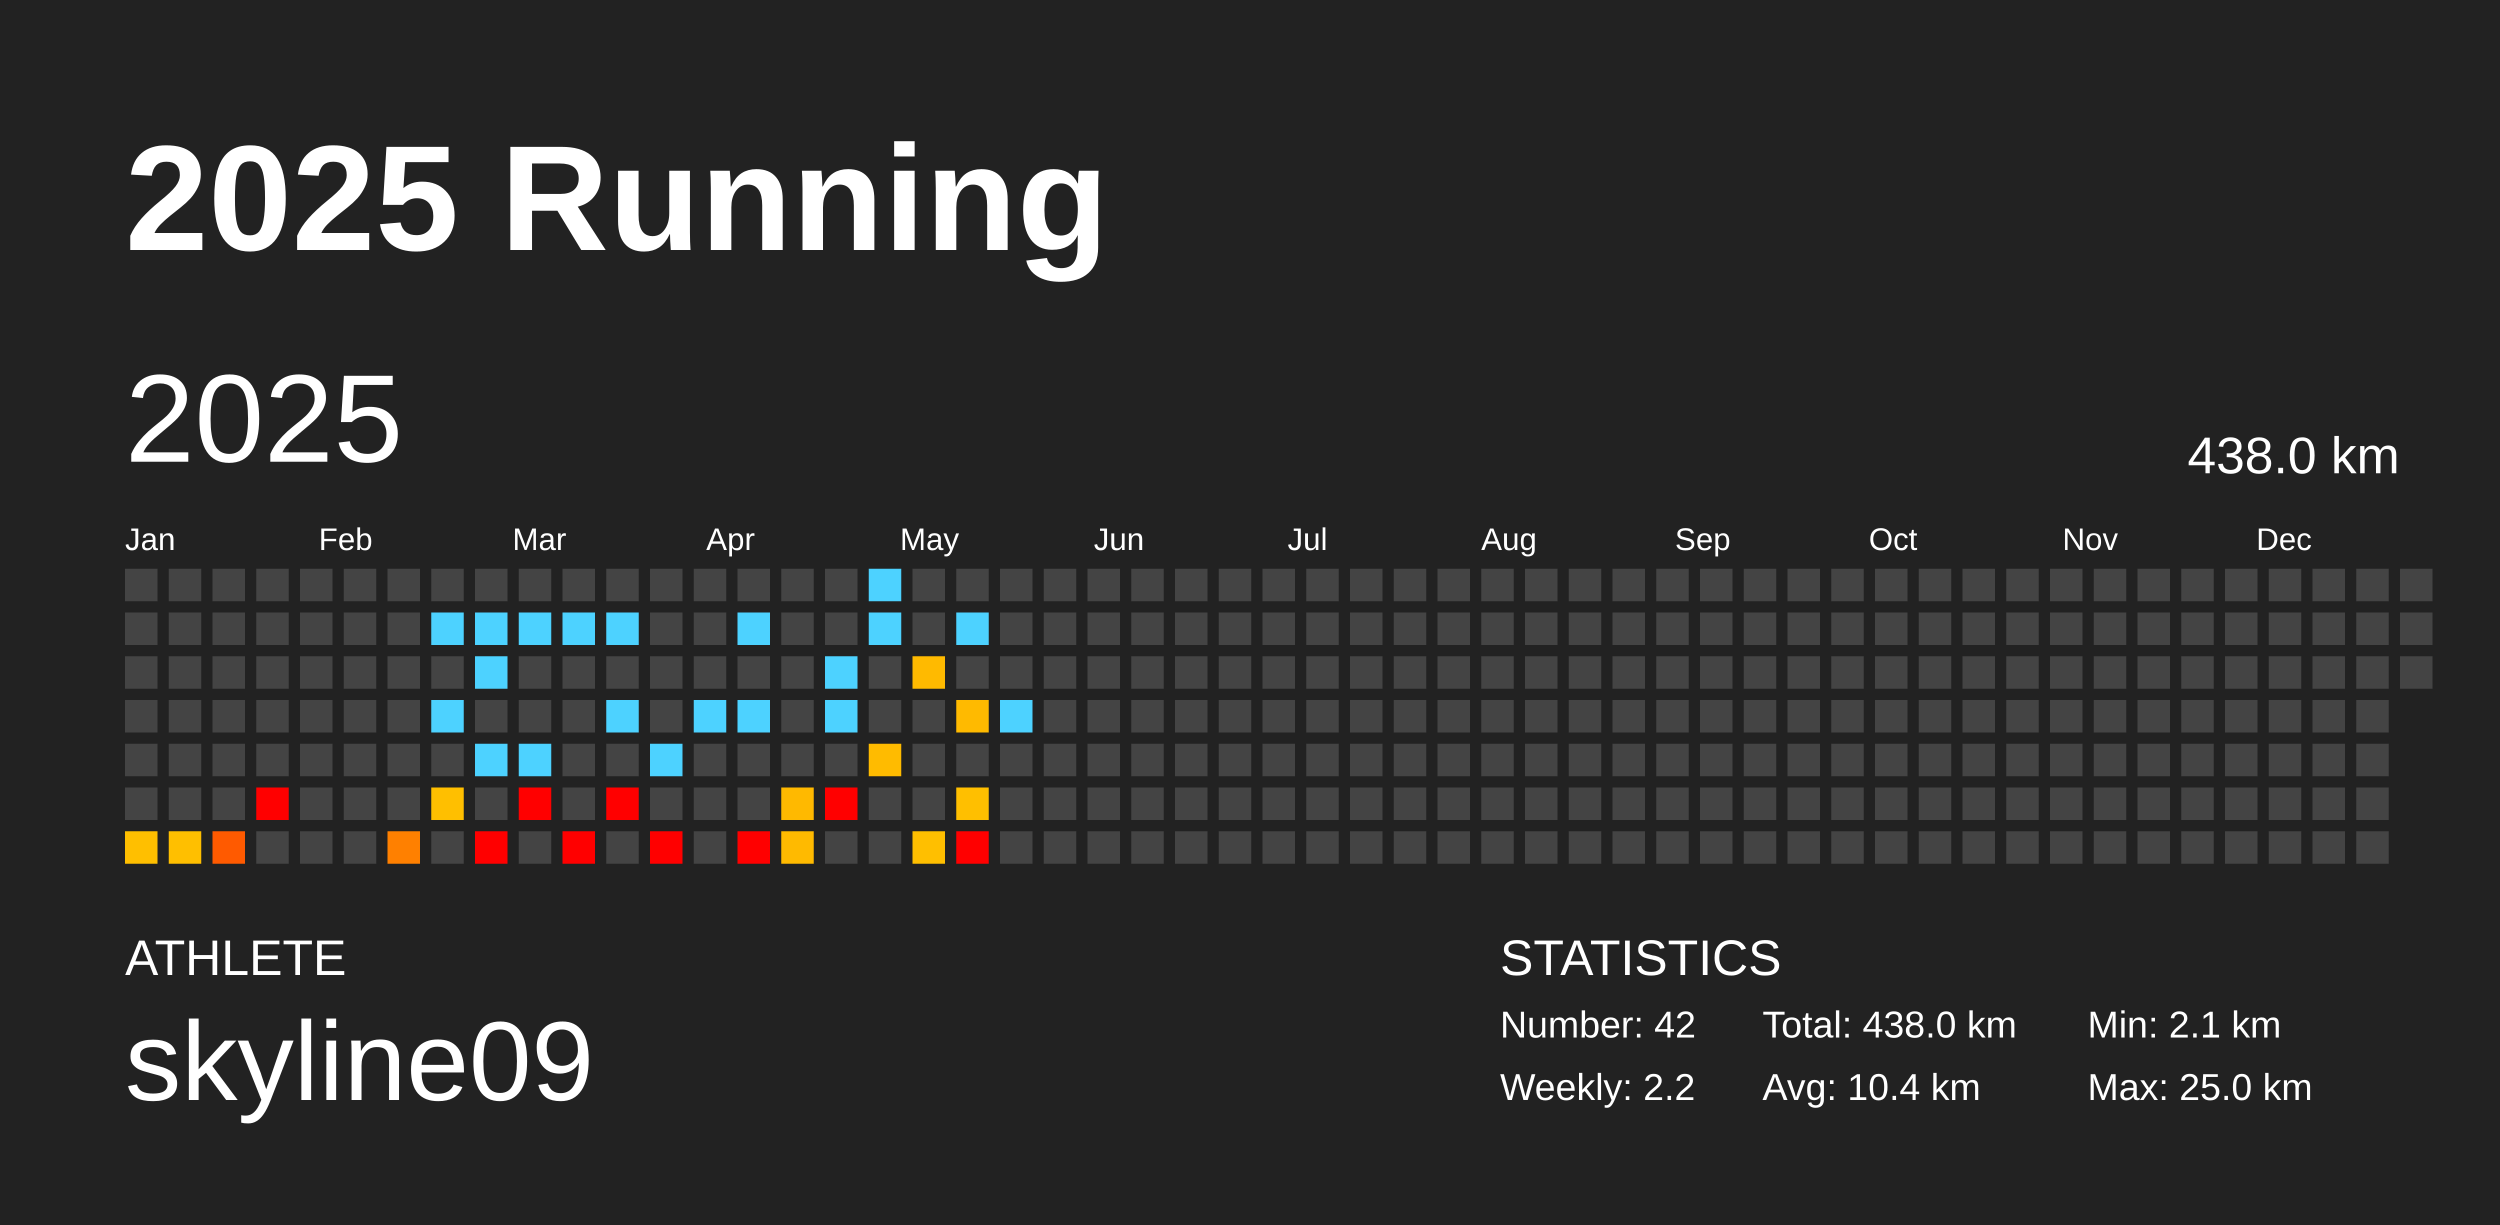
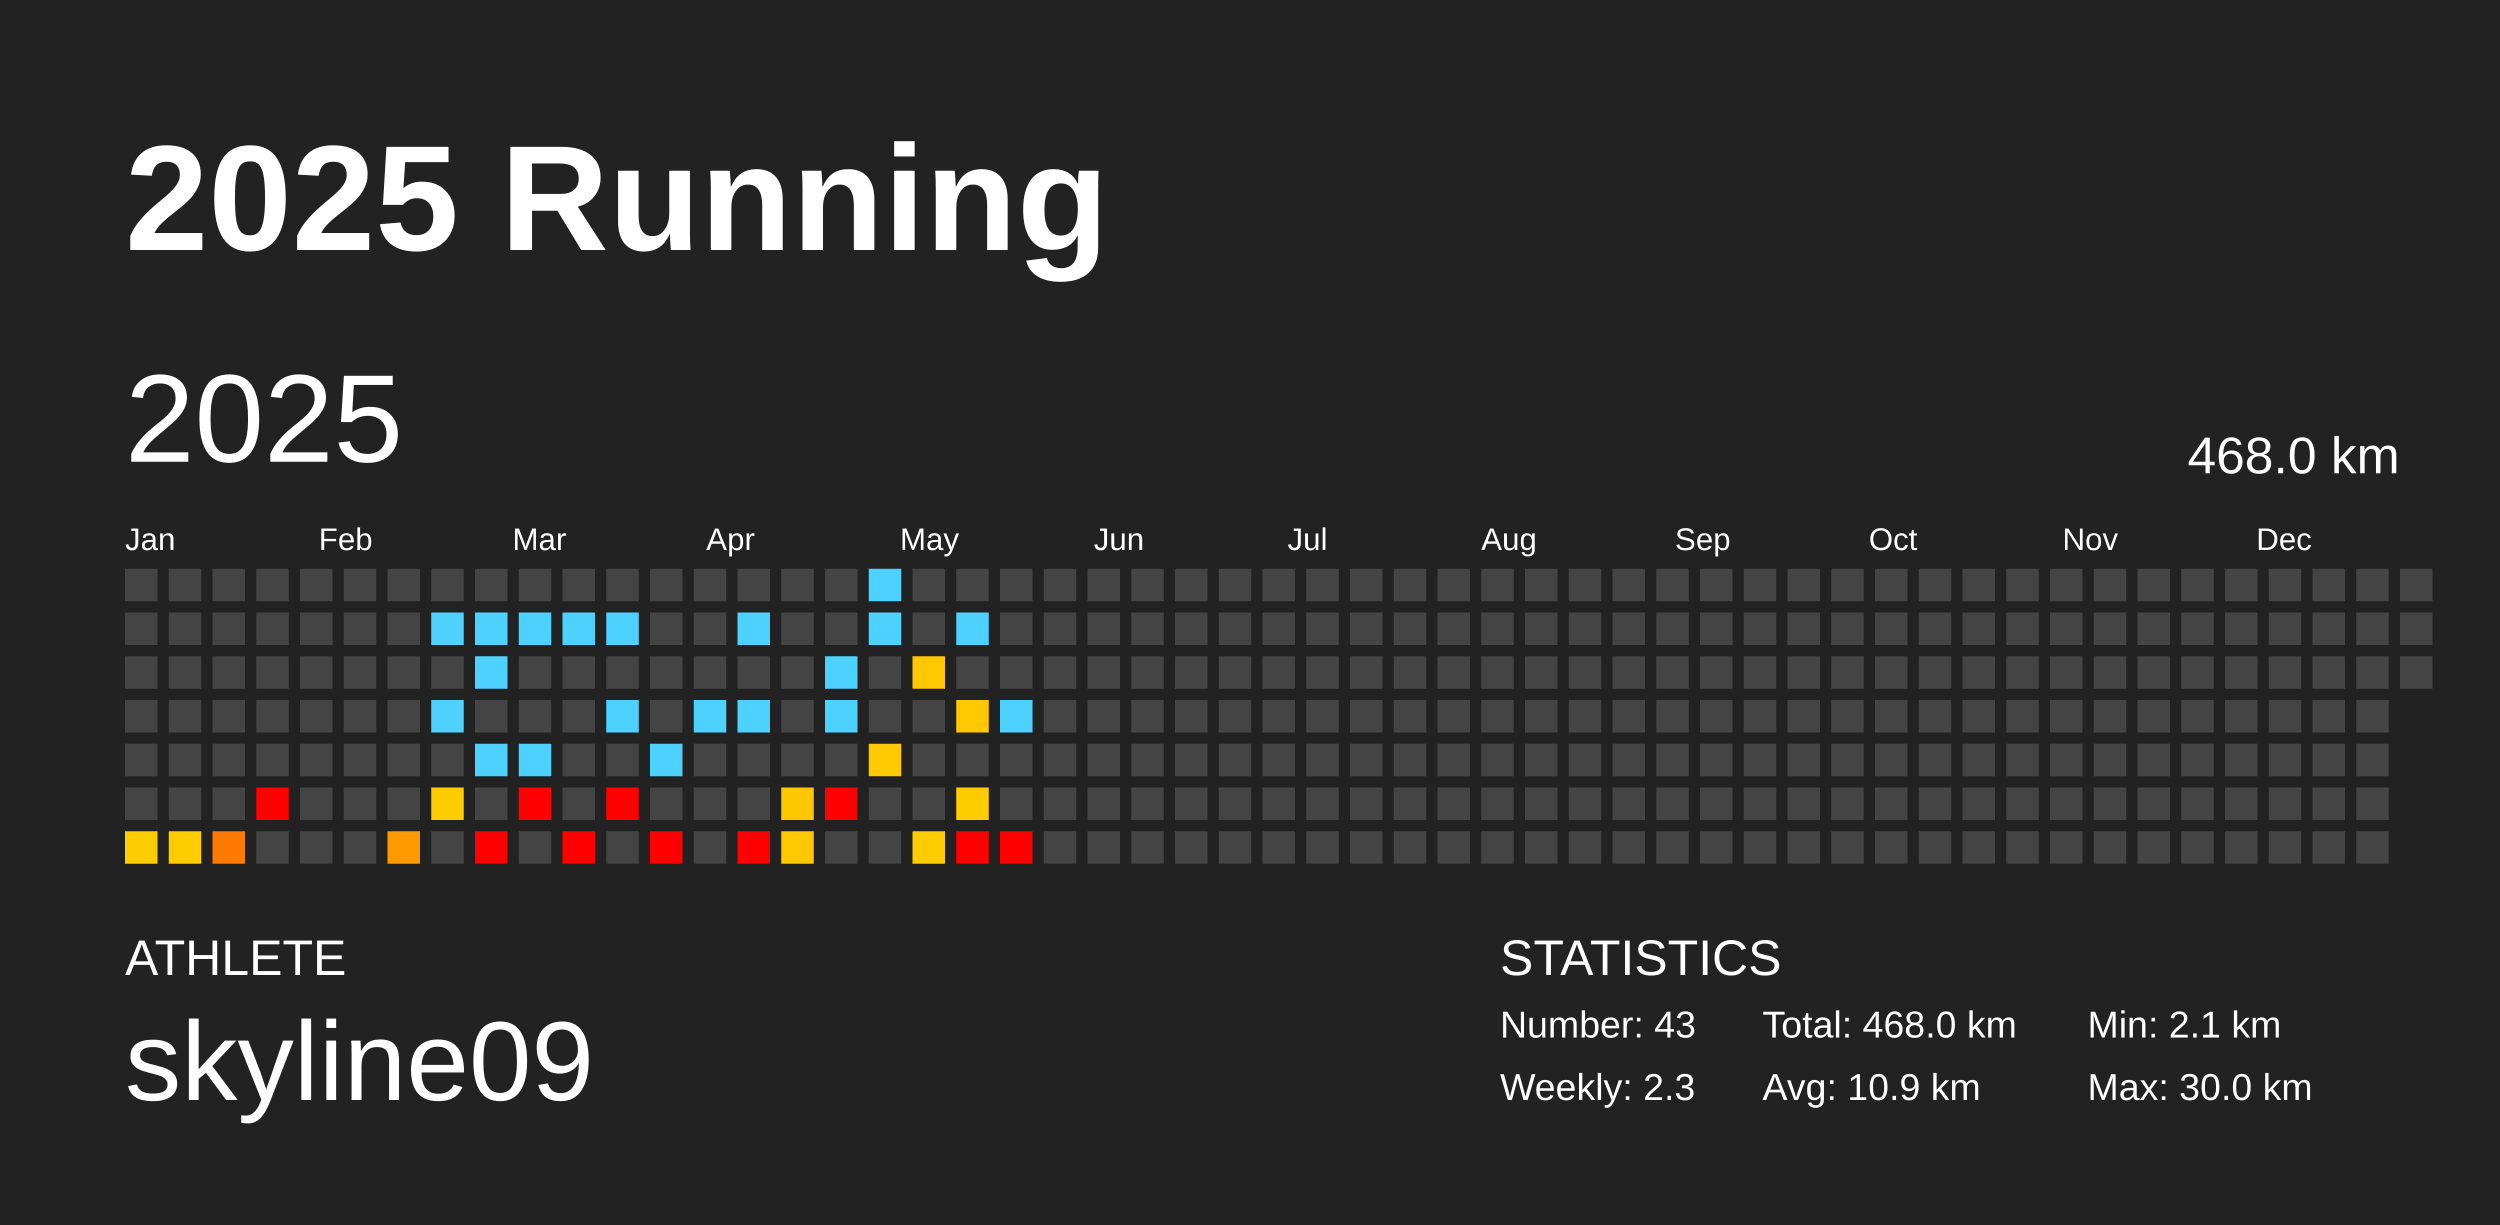
<svg xmlns="http://www.w3.org/2000/svg" baseProfile="full" height="98mm" version="1.1" viewBox="0,0,200,98" width="200mm">
  <defs />
  <rect fill="#222222" height="98" width="200" x="0" y="0" />
  <text fill="#FFFFFF" style="font-size:12px; font-family:Arial; font-weight:bold;" x="10" y="20">2025 Running</text>
  <text fill="#FFFFFF" style="font-size:4px; font-family:Arial" x="10" y="78">ATHLETE</text>
  <text fill="#FFFFFF" style="font-size:9px; font-family:Arial" x="10" y="88">skyline09</text>
  <text fill="#FFFFFF" style="font-size:4px; font-family:Arial" x="120" y="78">STATISTICS</text>
-   <text fill="#FFFFFF" style="font-size:3px; font-family:Arial" x="120" y="83">Number: 42</text>
-   <text fill="#FFFFFF" style="font-size:3px; font-family:Arial" x="120" y="88">Weekly: 2.2</text>
-   <text fill="#FFFFFF" style="font-size:3px; font-family:Arial" x="141" y="83">Total: 438.0 km</text>
-   <text fill="#FFFFFF" style="font-size:3px; font-family:Arial" x="141" y="88">Avg: 10.4 km</text>
+   <text fill="#FFFFFF" style="font-size:3px; font-family:Arial" x="120" y="83">Number: 43</text>
+   <text fill="#FFFFFF" style="font-size:3px; font-family:Arial" x="120" y="88">Weekly: 2.3</text>
+   <text fill="#FFFFFF" style="font-size:3px; font-family:Arial" x="141" y="83">Total: 468.0 km</text>
+   <text fill="#FFFFFF" style="font-size:3px; font-family:Arial" x="141" y="88">Avg: 10.9 km</text>
  <text fill="#FFFFFF" style="font-size:3px; font-family:Arial" x="167" y="83">Min: 2.1 km</text>
-   <text fill="#FFFFFF" style="font-size:3px; font-family:Arial" x="167" y="88">Max: 25.0 km</text>
+   <text fill="#FFFFFF" style="font-size:3px; font-family:Arial" x="167" y="88">Max: 30.0 km</text>
  <text dominant-baseline="hanging" fill="#FFFFFF" style="font-size:10.0px; font-family:Arial;" x="10" y="30">2025</text>
-   <text dominant-baseline="hanging" fill="#FFFFFF" style="font-size:4.125px; font-family:Arial;" x="175" y="35">438.0 km</text>
+   <text dominant-baseline="hanging" fill="#FFFFFF" style="font-size:4.125px; font-family:Arial;" x="175" y="35">468.0 km</text>
  <text fill="#FFFFFF" style="font-size:2.5px; font-family:Arial" x="10.0" y="44">Jan</text>
  <text fill="#FFFFFF" style="font-size:2.5px; font-family:Arial" x="25.5" y="44">Feb</text>
  <text fill="#FFFFFF" style="font-size:2.5px; font-family:Arial" x="41.0" y="44">Mar</text>
  <text fill="#FFFFFF" style="font-size:2.5px; font-family:Arial" x="56.5" y="44">Apr</text>
  <text fill="#FFFFFF" style="font-size:2.5px; font-family:Arial" x="72.0" y="44">May</text>
  <text fill="#FFFFFF" style="font-size:2.5px; font-family:Arial" x="87.5" y="44">Jun</text>
  <text fill="#FFFFFF" style="font-size:2.5px; font-family:Arial" x="103.0" y="44">Jul</text>
  <text fill="#FFFFFF" style="font-size:2.5px; font-family:Arial" x="118.5" y="44">Aug</text>
  <text fill="#FFFFFF" style="font-size:2.5px; font-family:Arial" x="134.0" y="44">Sep</text>
  <text fill="#FFFFFF" style="font-size:2.5px; font-family:Arial" x="149.5" y="44">Oct</text>
  <text fill="#FFFFFF" style="font-size:2.5px; font-family:Arial" x="165.0" y="44">Nov</text>
  <text fill="#FFFFFF" style="font-size:2.5px; font-family:Arial" x="180.5" y="44">Dec</text>
  <rect fill="#444444" height="2.6" width="2.6" x="10.0" y="45.5" />
  <rect fill="#444444" height="2.6" width="2.6" x="10.0" y="49.0" />
  <rect fill="#444444" height="2.6" width="2.6" x="10.0" y="52.5" />
  <rect fill="#444444" height="2.6" width="2.6" x="10.0" y="56.0" />
  <rect fill="#444444" height="2.6" width="2.6" x="10.0" y="59.5" />
  <rect fill="#444444" height="2.6" width="2.6" x="10.0" y="63.0" />
-   <rect fill="#ffbf00" height="2.6" width="2.6" x="10.0" y="66.5" />
+   <rect fill="#ffcc00" height="2.6" width="2.6" x="10.0" y="66.5" />
  <rect fill="#444444" height="2.6" width="2.6" x="13.5" y="45.5" />
  <rect fill="#444444" height="2.6" width="2.6" x="13.5" y="49.0" />
  <rect fill="#444444" height="2.6" width="2.6" x="13.5" y="52.5" />
  <rect fill="#444444" height="2.6" width="2.6" x="13.5" y="56.0" />
  <rect fill="#444444" height="2.6" width="2.6" x="13.5" y="59.5" />
  <rect fill="#444444" height="2.6" width="2.6" x="13.5" y="63.0" />
-   <rect fill="#ffbf00" height="2.6" width="2.6" x="13.5" y="66.5" />
+   <rect fill="#ffcc00" height="2.6" width="2.6" x="13.5" y="66.5" />
  <rect fill="#444444" height="2.6" width="2.6" x="17.0" y="45.5" />
  <rect fill="#444444" height="2.6" width="2.6" x="17.0" y="49.0" />
  <rect fill="#444444" height="2.6" width="2.6" x="17.0" y="52.5" />
  <rect fill="#444444" height="2.6" width="2.6" x="17.0" y="56.0" />
  <rect fill="#444444" height="2.6" width="2.6" x="17.0" y="59.5" />
  <rect fill="#444444" height="2.6" width="2.6" x="17.0" y="63.0" />
-   <rect fill="#ff5a00" height="2.6" width="2.6" x="17.0" y="66.5" />
+   <rect fill="#ff7a00" height="2.6" width="2.6" x="17.0" y="66.5" />
  <rect fill="#444444" height="2.6" width="2.6" x="20.5" y="45.5" />
  <rect fill="#444444" height="2.6" width="2.6" x="20.5" y="49.0" />
  <rect fill="#444444" height="2.6" width="2.6" x="20.5" y="52.5" />
  <rect fill="#444444" height="2.6" width="2.6" x="20.5" y="56.0" />
  <rect fill="#444444" height="2.6" width="2.6" x="20.5" y="59.5" />
  <rect fill="red" height="2.6" width="2.6" x="20.5" y="63.0" />
  <rect fill="#444444" height="2.6" width="2.6" x="20.5" y="66.5" />
  <rect fill="#444444" height="2.6" width="2.6" x="24.0" y="45.5" />
  <rect fill="#444444" height="2.6" width="2.6" x="24.0" y="49.0" />
  <rect fill="#444444" height="2.6" width="2.6" x="24.0" y="52.5" />
  <rect fill="#444444" height="2.6" width="2.6" x="24.0" y="56.0" />
  <rect fill="#444444" height="2.6" width="2.6" x="24.0" y="59.5" />
  <rect fill="#444444" height="2.6" width="2.6" x="24.0" y="63.0" />
  <rect fill="#444444" height="2.6" width="2.6" x="24.0" y="66.5" />
  <rect fill="#444444" height="2.6" width="2.6" x="27.5" y="45.5" />
  <rect fill="#444444" height="2.6" width="2.6" x="27.5" y="49.0" />
  <rect fill="#444444" height="2.6" width="2.6" x="27.5" y="52.5" />
  <rect fill="#444444" height="2.6" width="2.6" x="27.5" y="56.0" />
  <rect fill="#444444" height="2.6" width="2.6" x="27.5" y="59.5" />
  <rect fill="#444444" height="2.6" width="2.6" x="27.5" y="63.0" />
  <rect fill="#444444" height="2.6" width="2.6" x="27.5" y="66.5" />
  <rect fill="#444444" height="2.6" width="2.6" x="31.0" y="45.5" />
  <rect fill="#444444" height="2.6" width="2.6" x="31.0" y="49.0" />
  <rect fill="#444444" height="2.6" width="2.6" x="31.0" y="52.5" />
  <rect fill="#444444" height="2.6" width="2.6" x="31.0" y="56.0" />
  <rect fill="#444444" height="2.6" width="2.6" x="31.0" y="59.5" />
  <rect fill="#444444" height="2.6" width="2.6" x="31.0" y="63.0" />
-   <rect fill="#ff8000" height="2.6" width="2.6" x="31.0" y="66.5" />
+   <rect fill="#ff9900" height="2.6" width="2.6" x="31.0" y="66.5" />
  <rect fill="#444444" height="2.6" width="2.6" x="34.5" y="45.5" />
  <rect fill="#4dd2ff" height="2.6" width="2.6" x="34.5" y="49.0" />
  <rect fill="#444444" height="2.6" width="2.6" x="34.5" y="52.5" />
  <rect fill="#4dd2ff" height="2.6" width="2.6" x="34.5" y="56.0" />
  <rect fill="#444444" height="2.6" width="2.6" x="34.5" y="59.5" />
-   <rect fill="#ffbf00" height="2.6" width="2.6" x="34.5" y="63.0" />
+   <rect fill="#ffcc00" height="2.6" width="2.6" x="34.5" y="63.0" />
  <rect fill="#444444" height="2.6" width="2.6" x="34.5" y="66.5" />
  <rect fill="#444444" height="2.6" width="2.6" x="38.0" y="45.5" />
  <rect fill="#4dd2ff" height="2.6" width="2.6" x="38.0" y="49.0" />
  <rect fill="#4dd2ff" height="2.6" width="2.6" x="38.0" y="52.5" />
  <rect fill="#444444" height="2.6" width="2.6" x="38.0" y="56.0" />
  <rect fill="#4dd2ff" height="2.6" width="2.6" x="38.0" y="59.5" />
  <rect fill="#444444" height="2.6" width="2.6" x="38.0" y="63.0" />
  <rect fill="red" height="2.6" width="2.6" x="38.0" y="66.5" />
  <rect fill="#444444" height="2.6" width="2.6" x="41.5" y="45.5" />
  <rect fill="#4dd2ff" height="2.6" width="2.6" x="41.5" y="49.0" />
  <rect fill="#444444" height="2.6" width="2.6" x="41.5" y="52.5" />
  <rect fill="#444444" height="2.6" width="2.6" x="41.5" y="56.0" />
  <rect fill="#4dd2ff" height="2.6" width="2.6" x="41.5" y="59.5" />
  <rect fill="red" height="2.6" width="2.6" x="41.5" y="63.0" />
  <rect fill="#444444" height="2.6" width="2.6" x="41.5" y="66.5" />
  <rect fill="#444444" height="2.6" width="2.6" x="45.0" y="45.5" />
  <rect fill="#4dd2ff" height="2.6" width="2.6" x="45.0" y="49.0" />
  <rect fill="#444444" height="2.6" width="2.6" x="45.0" y="52.5" />
  <rect fill="#444444" height="2.6" width="2.6" x="45.0" y="56.0" />
  <rect fill="#444444" height="2.6" width="2.6" x="45.0" y="59.5" />
  <rect fill="#444444" height="2.6" width="2.6" x="45.0" y="63.0" />
  <rect fill="red" height="2.6" width="2.6" x="45.0" y="66.5" />
  <rect fill="#444444" height="2.6" width="2.6" x="48.5" y="45.5" />
  <rect fill="#4dd2ff" height="2.6" width="2.6" x="48.5" y="49.0" />
  <rect fill="#444444" height="2.6" width="2.6" x="48.5" y="52.5" />
  <rect fill="#4dd2ff" height="2.6" width="2.6" x="48.5" y="56.0" />
  <rect fill="#444444" height="2.6" width="2.6" x="48.5" y="59.5" />
  <rect fill="red" height="2.6" width="2.6" x="48.5" y="63.0" />
  <rect fill="#444444" height="2.6" width="2.6" x="48.5" y="66.5" />
  <rect fill="#444444" height="2.6" width="2.6" x="52.0" y="45.5" />
  <rect fill="#444444" height="2.6" width="2.6" x="52.0" y="49.0" />
  <rect fill="#444444" height="2.6" width="2.6" x="52.0" y="52.5" />
  <rect fill="#444444" height="2.6" width="2.6" x="52.0" y="56.0" />
  <rect fill="#4dd2ff" height="2.6" width="2.6" x="52.0" y="59.5" />
  <rect fill="#444444" height="2.6" width="2.6" x="52.0" y="63.0" />
  <rect fill="red" height="2.6" width="2.6" x="52.0" y="66.5" />
  <rect fill="#444444" height="2.6" width="2.6" x="55.5" y="45.5" />
  <rect fill="#444444" height="2.6" width="2.6" x="55.5" y="49.0" />
  <rect fill="#444444" height="2.6" width="2.6" x="55.5" y="52.5" />
  <rect fill="#4dd2ff" height="2.6" width="2.6" x="55.5" y="56.0" />
  <rect fill="#444444" height="2.6" width="2.6" x="55.5" y="59.5" />
  <rect fill="#444444" height="2.6" width="2.6" x="55.5" y="63.0" />
  <rect fill="#444444" height="2.6" width="2.6" x="55.5" y="66.5" />
  <rect fill="#444444" height="2.6" width="2.6" x="59.0" y="45.5" />
  <rect fill="#4dd2ff" height="2.6" width="2.6" x="59.0" y="49.0" />
  <rect fill="#444444" height="2.6" width="2.6" x="59.0" y="52.5" />
  <rect fill="#4dd2ff" height="2.6" width="2.6" x="59.0" y="56.0" />
  <rect fill="#444444" height="2.6" width="2.6" x="59.0" y="59.5" />
  <rect fill="#444444" height="2.6" width="2.6" x="59.0" y="63.0" />
  <rect fill="red" height="2.6" width="2.6" x="59.0" y="66.5" />
  <rect fill="#444444" height="2.6" width="2.6" x="62.5" y="45.5" />
  <rect fill="#444444" height="2.6" width="2.6" x="62.5" y="49.0" />
  <rect fill="#444444" height="2.6" width="2.6" x="62.5" y="52.5" />
  <rect fill="#444444" height="2.6" width="2.6" x="62.5" y="56.0" />
  <rect fill="#444444" height="2.6" width="2.6" x="62.5" y="59.5" />
-   <rect fill="#ffb900" height="2.6" width="2.6" x="62.5" y="63.0" />
-   <rect fill="#ffba00" height="2.6" width="2.6" x="62.5" y="66.5" />
+   <rect fill="#ffc700" height="2.6" width="2.6" x="62.5" y="63.0" />
+   <rect fill="#ffc800" height="2.6" width="2.6" x="62.5" y="66.5" />
  <rect fill="#444444" height="2.6" width="2.6" x="66.0" y="45.5" />
  <rect fill="#444444" height="2.6" width="2.6" x="66.0" y="49.0" />
  <rect fill="#4dd2ff" height="2.6" width="2.6" x="66.0" y="52.5" />
  <rect fill="#4dd2ff" height="2.6" width="2.6" x="66.0" y="56.0" />
  <rect fill="#444444" height="2.6" width="2.6" x="66.0" y="59.5" />
  <rect fill="red" height="2.6" width="2.6" x="66.0" y="63.0" />
  <rect fill="#444444" height="2.6" width="2.6" x="66.0" y="66.5" />
  <rect fill="#4dd2ff" height="2.6" width="2.6" x="69.5" y="45.5" />
  <rect fill="#4dd2ff" height="2.6" width="2.6" x="69.5" y="49.0" />
  <rect fill="#444444" height="2.6" width="2.6" x="69.5" y="52.5" />
  <rect fill="#444444" height="2.6" width="2.6" x="69.5" y="56.0" />
-   <rect fill="#ffbb00" height="2.6" width="2.6" x="69.5" y="59.5" />
+   <rect fill="#ffc900" height="2.6" width="2.6" x="69.5" y="59.5" />
  <rect fill="#444444" height="2.6" width="2.6" x="69.5" y="63.0" />
  <rect fill="#444444" height="2.6" width="2.6" x="69.5" y="66.5" />
  <rect fill="#444444" height="2.6" width="2.6" x="73.0" y="45.5" />
  <rect fill="#444444" height="2.6" width="2.6" x="73.0" y="49.0" />
-   <rect fill="#ffba00" height="2.6" width="2.6" x="73.0" y="52.5" />
+   <rect fill="#ffc800" height="2.6" width="2.6" x="73.0" y="52.5" />
  <rect fill="#444444" height="2.6" width="2.6" x="73.0" y="56.0" />
  <rect fill="#444444" height="2.6" width="2.6" x="73.0" y="59.5" />
  <rect fill="#444444" height="2.6" width="2.6" x="73.0" y="63.0" />
-   <rect fill="#ffbf00" height="2.6" width="2.6" x="73.0" y="66.5" />
+   <rect fill="#ffcc00" height="2.6" width="2.6" x="73.0" y="66.5" />
  <rect fill="#444444" height="2.6" width="2.6" x="76.5" y="45.5" />
  <rect fill="#4dd2ff" height="2.6" width="2.6" x="76.5" y="49.0" />
  <rect fill="#444444" height="2.6" width="2.6" x="76.5" y="52.5" />
-   <rect fill="#ffba00" height="2.6" width="2.6" x="76.5" y="56.0" />
+   <rect fill="#ffc800" height="2.6" width="2.6" x="76.5" y="56.0" />
  <rect fill="#444444" height="2.6" width="2.6" x="76.5" y="59.5" />
-   <rect fill="#ffbf00" height="2.6" width="2.6" x="76.5" y="63.0" />
+   <rect fill="#ffcc00" height="2.6" width="2.6" x="76.5" y="63.0" />
  <rect fill="red" height="2.6" width="2.6" x="76.5" y="66.5" />
  <rect fill="#444444" height="2.6" width="2.6" x="80.0" y="45.5" />
  <rect fill="#444444" height="2.6" width="2.6" x="80.0" y="49.0" />
  <rect fill="#444444" height="2.6" width="2.6" x="80.0" y="52.5" />
  <rect fill="#4dd2ff" height="2.6" width="2.6" x="80.0" y="56.0" />
  <rect fill="#444444" height="2.6" width="2.6" x="80.0" y="59.5" />
  <rect fill="#444444" height="2.6" width="2.6" x="80.0" y="63.0" />
-   <rect fill="#444444" height="2.6" width="2.6" x="80.0" y="66.5" />
+   <rect fill="red" height="2.6" width="2.6" x="80.0" y="66.5" />
  <rect fill="#444444" height="2.6" width="2.6" x="83.5" y="45.5" />
  <rect fill="#444444" height="2.6" width="2.6" x="83.5" y="49.0" />
  <rect fill="#444444" height="2.6" width="2.6" x="83.5" y="52.5" />
  <rect fill="#444444" height="2.6" width="2.6" x="83.5" y="56.0" />
  <rect fill="#444444" height="2.6" width="2.6" x="83.5" y="59.5" />
  <rect fill="#444444" height="2.6" width="2.6" x="83.5" y="63.0" />
  <rect fill="#444444" height="2.6" width="2.6" x="83.5" y="66.5" />
  <rect fill="#444444" height="2.6" width="2.6" x="87.0" y="45.5" />
  <rect fill="#444444" height="2.6" width="2.6" x="87.0" y="49.0" />
  <rect fill="#444444" height="2.6" width="2.6" x="87.0" y="52.5" />
  <rect fill="#444444" height="2.6" width="2.6" x="87.0" y="56.0" />
  <rect fill="#444444" height="2.6" width="2.6" x="87.0" y="59.5" />
  <rect fill="#444444" height="2.6" width="2.6" x="87.0" y="63.0" />
  <rect fill="#444444" height="2.6" width="2.6" x="87.0" y="66.5" />
  <rect fill="#444444" height="2.6" width="2.6" x="90.5" y="45.5" />
  <rect fill="#444444" height="2.6" width="2.6" x="90.5" y="49.0" />
  <rect fill="#444444" height="2.6" width="2.6" x="90.5" y="52.5" />
  <rect fill="#444444" height="2.6" width="2.6" x="90.5" y="56.0" />
  <rect fill="#444444" height="2.6" width="2.6" x="90.5" y="59.5" />
  <rect fill="#444444" height="2.6" width="2.6" x="90.5" y="63.0" />
  <rect fill="#444444" height="2.6" width="2.6" x="90.5" y="66.5" />
  <rect fill="#444444" height="2.6" width="2.6" x="94.0" y="45.5" />
  <rect fill="#444444" height="2.6" width="2.6" x="94.0" y="49.0" />
  <rect fill="#444444" height="2.6" width="2.6" x="94.0" y="52.5" />
  <rect fill="#444444" height="2.6" width="2.6" x="94.0" y="56.0" />
  <rect fill="#444444" height="2.6" width="2.6" x="94.0" y="59.5" />
  <rect fill="#444444" height="2.6" width="2.6" x="94.0" y="63.0" />
  <rect fill="#444444" height="2.6" width="2.6" x="94.0" y="66.5" />
  <rect fill="#444444" height="2.6" width="2.6" x="97.5" y="45.5" />
  <rect fill="#444444" height="2.6" width="2.6" x="97.5" y="49.0" />
  <rect fill="#444444" height="2.6" width="2.6" x="97.5" y="52.5" />
  <rect fill="#444444" height="2.6" width="2.6" x="97.5" y="56.0" />
  <rect fill="#444444" height="2.6" width="2.6" x="97.5" y="59.5" />
  <rect fill="#444444" height="2.6" width="2.6" x="97.5" y="63.0" />
  <rect fill="#444444" height="2.6" width="2.6" x="97.5" y="66.5" />
  <rect fill="#444444" height="2.6" width="2.6" x="101.0" y="45.5" />
  <rect fill="#444444" height="2.6" width="2.6" x="101.0" y="49.0" />
  <rect fill="#444444" height="2.6" width="2.6" x="101.0" y="52.5" />
  <rect fill="#444444" height="2.6" width="2.6" x="101.0" y="56.0" />
  <rect fill="#444444" height="2.6" width="2.6" x="101.0" y="59.5" />
  <rect fill="#444444" height="2.6" width="2.6" x="101.0" y="63.0" />
  <rect fill="#444444" height="2.6" width="2.6" x="101.0" y="66.5" />
  <rect fill="#444444" height="2.6" width="2.6" x="104.5" y="45.5" />
  <rect fill="#444444" height="2.6" width="2.6" x="104.5" y="49.0" />
  <rect fill="#444444" height="2.6" width="2.6" x="104.5" y="52.5" />
  <rect fill="#444444" height="2.6" width="2.6" x="104.5" y="56.0" />
  <rect fill="#444444" height="2.6" width="2.6" x="104.5" y="59.5" />
  <rect fill="#444444" height="2.6" width="2.6" x="104.5" y="63.0" />
  <rect fill="#444444" height="2.6" width="2.6" x="104.5" y="66.5" />
  <rect fill="#444444" height="2.6" width="2.6" x="108.0" y="45.5" />
  <rect fill="#444444" height="2.6" width="2.6" x="108.0" y="49.0" />
  <rect fill="#444444" height="2.6" width="2.6" x="108.0" y="52.5" />
  <rect fill="#444444" height="2.6" width="2.6" x="108.0" y="56.0" />
  <rect fill="#444444" height="2.6" width="2.6" x="108.0" y="59.5" />
  <rect fill="#444444" height="2.6" width="2.6" x="108.0" y="63.0" />
  <rect fill="#444444" height="2.6" width="2.6" x="108.0" y="66.5" />
  <rect fill="#444444" height="2.6" width="2.6" x="111.5" y="45.5" />
  <rect fill="#444444" height="2.6" width="2.6" x="111.5" y="49.0" />
  <rect fill="#444444" height="2.6" width="2.6" x="111.5" y="52.5" />
  <rect fill="#444444" height="2.6" width="2.6" x="111.5" y="56.0" />
  <rect fill="#444444" height="2.6" width="2.6" x="111.5" y="59.5" />
  <rect fill="#444444" height="2.6" width="2.6" x="111.5" y="63.0" />
  <rect fill="#444444" height="2.6" width="2.6" x="111.5" y="66.5" />
  <rect fill="#444444" height="2.6" width="2.6" x="115.0" y="45.5" />
  <rect fill="#444444" height="2.6" width="2.6" x="115.0" y="49.0" />
  <rect fill="#444444" height="2.6" width="2.6" x="115.0" y="52.5" />
  <rect fill="#444444" height="2.6" width="2.6" x="115.0" y="56.0" />
  <rect fill="#444444" height="2.6" width="2.6" x="115.0" y="59.5" />
  <rect fill="#444444" height="2.6" width="2.6" x="115.0" y="63.0" />
  <rect fill="#444444" height="2.6" width="2.6" x="115.0" y="66.5" />
  <rect fill="#444444" height="2.6" width="2.6" x="118.5" y="45.5" />
  <rect fill="#444444" height="2.6" width="2.6" x="118.5" y="49.0" />
  <rect fill="#444444" height="2.6" width="2.6" x="118.5" y="52.5" />
  <rect fill="#444444" height="2.6" width="2.6" x="118.5" y="56.0" />
  <rect fill="#444444" height="2.6" width="2.6" x="118.5" y="59.5" />
  <rect fill="#444444" height="2.6" width="2.6" x="118.5" y="63.0" />
  <rect fill="#444444" height="2.6" width="2.6" x="118.5" y="66.5" />
  <rect fill="#444444" height="2.6" width="2.6" x="122.0" y="45.5" />
  <rect fill="#444444" height="2.6" width="2.6" x="122.0" y="49.0" />
  <rect fill="#444444" height="2.6" width="2.6" x="122.0" y="52.5" />
  <rect fill="#444444" height="2.6" width="2.6" x="122.0" y="56.0" />
  <rect fill="#444444" height="2.6" width="2.6" x="122.0" y="59.5" />
  <rect fill="#444444" height="2.6" width="2.6" x="122.0" y="63.0" />
  <rect fill="#444444" height="2.6" width="2.6" x="122.0" y="66.5" />
  <rect fill="#444444" height="2.6" width="2.6" x="125.5" y="45.5" />
  <rect fill="#444444" height="2.6" width="2.6" x="125.5" y="49.0" />
  <rect fill="#444444" height="2.6" width="2.6" x="125.5" y="52.5" />
  <rect fill="#444444" height="2.6" width="2.6" x="125.5" y="56.0" />
  <rect fill="#444444" height="2.6" width="2.6" x="125.5" y="59.5" />
  <rect fill="#444444" height="2.6" width="2.6" x="125.5" y="63.0" />
  <rect fill="#444444" height="2.6" width="2.6" x="125.5" y="66.5" />
  <rect fill="#444444" height="2.6" width="2.6" x="129.0" y="45.5" />
  <rect fill="#444444" height="2.6" width="2.6" x="129.0" y="49.0" />
  <rect fill="#444444" height="2.6" width="2.6" x="129.0" y="52.5" />
  <rect fill="#444444" height="2.6" width="2.6" x="129.0" y="56.0" />
  <rect fill="#444444" height="2.6" width="2.6" x="129.0" y="59.5" />
  <rect fill="#444444" height="2.6" width="2.6" x="129.0" y="63.0" />
  <rect fill="#444444" height="2.6" width="2.6" x="129.0" y="66.5" />
  <rect fill="#444444" height="2.6" width="2.6" x="132.5" y="45.5" />
  <rect fill="#444444" height="2.6" width="2.6" x="132.5" y="49.0" />
  <rect fill="#444444" height="2.6" width="2.6" x="132.5" y="52.5" />
  <rect fill="#444444" height="2.6" width="2.6" x="132.5" y="56.0" />
  <rect fill="#444444" height="2.6" width="2.6" x="132.5" y="59.5" />
  <rect fill="#444444" height="2.6" width="2.6" x="132.5" y="63.0" />
  <rect fill="#444444" height="2.6" width="2.6" x="132.5" y="66.5" />
  <rect fill="#444444" height="2.6" width="2.6" x="136.0" y="45.5" />
  <rect fill="#444444" height="2.6" width="2.6" x="136.0" y="49.0" />
  <rect fill="#444444" height="2.6" width="2.6" x="136.0" y="52.5" />
  <rect fill="#444444" height="2.6" width="2.6" x="136.0" y="56.0" />
  <rect fill="#444444" height="2.6" width="2.6" x="136.0" y="59.5" />
  <rect fill="#444444" height="2.6" width="2.6" x="136.0" y="63.0" />
  <rect fill="#444444" height="2.6" width="2.6" x="136.0" y="66.5" />
  <rect fill="#444444" height="2.6" width="2.6" x="139.5" y="45.5" />
  <rect fill="#444444" height="2.6" width="2.6" x="139.5" y="49.0" />
  <rect fill="#444444" height="2.6" width="2.6" x="139.5" y="52.5" />
  <rect fill="#444444" height="2.6" width="2.6" x="139.5" y="56.0" />
  <rect fill="#444444" height="2.6" width="2.6" x="139.5" y="59.5" />
  <rect fill="#444444" height="2.6" width="2.6" x="139.5" y="63.0" />
  <rect fill="#444444" height="2.6" width="2.6" x="139.5" y="66.5" />
  <rect fill="#444444" height="2.6" width="2.6" x="143.0" y="45.5" />
  <rect fill="#444444" height="2.6" width="2.6" x="143.0" y="49.0" />
  <rect fill="#444444" height="2.6" width="2.6" x="143.0" y="52.5" />
  <rect fill="#444444" height="2.6" width="2.6" x="143.0" y="56.0" />
  <rect fill="#444444" height="2.6" width="2.6" x="143.0" y="59.5" />
  <rect fill="#444444" height="2.6" width="2.6" x="143.0" y="63.0" />
  <rect fill="#444444" height="2.6" width="2.6" x="143.0" y="66.5" />
  <rect fill="#444444" height="2.6" width="2.6" x="146.5" y="45.5" />
  <rect fill="#444444" height="2.6" width="2.6" x="146.5" y="49.0" />
  <rect fill="#444444" height="2.6" width="2.6" x="146.5" y="52.5" />
  <rect fill="#444444" height="2.6" width="2.6" x="146.5" y="56.0" />
  <rect fill="#444444" height="2.6" width="2.6" x="146.5" y="59.5" />
  <rect fill="#444444" height="2.6" width="2.6" x="146.5" y="63.0" />
  <rect fill="#444444" height="2.6" width="2.6" x="146.5" y="66.5" />
  <rect fill="#444444" height="2.6" width="2.6" x="150.0" y="45.5" />
  <rect fill="#444444" height="2.6" width="2.6" x="150.0" y="49.0" />
  <rect fill="#444444" height="2.6" width="2.6" x="150.0" y="52.5" />
  <rect fill="#444444" height="2.6" width="2.6" x="150.0" y="56.0" />
  <rect fill="#444444" height="2.6" width="2.6" x="150.0" y="59.5" />
  <rect fill="#444444" height="2.6" width="2.6" x="150.0" y="63.0" />
  <rect fill="#444444" height="2.6" width="2.6" x="150.0" y="66.5" />
  <rect fill="#444444" height="2.6" width="2.6" x="153.5" y="45.5" />
  <rect fill="#444444" height="2.6" width="2.6" x="153.5" y="49.0" />
  <rect fill="#444444" height="2.6" width="2.6" x="153.5" y="52.5" />
  <rect fill="#444444" height="2.6" width="2.6" x="153.5" y="56.0" />
  <rect fill="#444444" height="2.6" width="2.6" x="153.5" y="59.5" />
  <rect fill="#444444" height="2.6" width="2.6" x="153.5" y="63.0" />
  <rect fill="#444444" height="2.6" width="2.6" x="153.5" y="66.5" />
  <rect fill="#444444" height="2.6" width="2.6" x="157.0" y="45.5" />
  <rect fill="#444444" height="2.6" width="2.6" x="157.0" y="49.0" />
  <rect fill="#444444" height="2.6" width="2.6" x="157.0" y="52.5" />
  <rect fill="#444444" height="2.6" width="2.6" x="157.0" y="56.0" />
  <rect fill="#444444" height="2.6" width="2.6" x="157.0" y="59.5" />
  <rect fill="#444444" height="2.6" width="2.6" x="157.0" y="63.0" />
  <rect fill="#444444" height="2.6" width="2.6" x="157.0" y="66.5" />
  <rect fill="#444444" height="2.6" width="2.6" x="160.5" y="45.5" />
  <rect fill="#444444" height="2.6" width="2.6" x="160.5" y="49.0" />
  <rect fill="#444444" height="2.6" width="2.6" x="160.5" y="52.5" />
  <rect fill="#444444" height="2.6" width="2.6" x="160.5" y="56.0" />
  <rect fill="#444444" height="2.6" width="2.6" x="160.5" y="59.5" />
  <rect fill="#444444" height="2.6" width="2.6" x="160.5" y="63.0" />
  <rect fill="#444444" height="2.6" width="2.6" x="160.5" y="66.5" />
  <rect fill="#444444" height="2.6" width="2.6" x="164.0" y="45.5" />
  <rect fill="#444444" height="2.6" width="2.6" x="164.0" y="49.0" />
  <rect fill="#444444" height="2.6" width="2.6" x="164.0" y="52.5" />
  <rect fill="#444444" height="2.6" width="2.6" x="164.0" y="56.0" />
  <rect fill="#444444" height="2.6" width="2.6" x="164.0" y="59.5" />
  <rect fill="#444444" height="2.6" width="2.6" x="164.0" y="63.0" />
  <rect fill="#444444" height="2.6" width="2.6" x="164.0" y="66.5" />
  <rect fill="#444444" height="2.6" width="2.6" x="167.5" y="45.5" />
  <rect fill="#444444" height="2.6" width="2.6" x="167.5" y="49.0" />
  <rect fill="#444444" height="2.6" width="2.6" x="167.5" y="52.5" />
  <rect fill="#444444" height="2.6" width="2.6" x="167.5" y="56.0" />
  <rect fill="#444444" height="2.6" width="2.6" x="167.5" y="59.5" />
  <rect fill="#444444" height="2.6" width="2.6" x="167.5" y="63.0" />
  <rect fill="#444444" height="2.6" width="2.6" x="167.5" y="66.5" />
  <rect fill="#444444" height="2.6" width="2.6" x="171.0" y="45.5" />
  <rect fill="#444444" height="2.6" width="2.6" x="171.0" y="49.0" />
  <rect fill="#444444" height="2.6" width="2.6" x="171.0" y="52.5" />
  <rect fill="#444444" height="2.6" width="2.6" x="171.0" y="56.0" />
  <rect fill="#444444" height="2.6" width="2.6" x="171.0" y="59.5" />
  <rect fill="#444444" height="2.6" width="2.6" x="171.0" y="63.0" />
  <rect fill="#444444" height="2.6" width="2.6" x="171.0" y="66.5" />
  <rect fill="#444444" height="2.6" width="2.6" x="174.5" y="45.5" />
  <rect fill="#444444" height="2.6" width="2.6" x="174.5" y="49.0" />
  <rect fill="#444444" height="2.6" width="2.6" x="174.5" y="52.5" />
  <rect fill="#444444" height="2.6" width="2.6" x="174.5" y="56.0" />
  <rect fill="#444444" height="2.6" width="2.6" x="174.5" y="59.5" />
  <rect fill="#444444" height="2.6" width="2.6" x="174.5" y="63.0" />
  <rect fill="#444444" height="2.6" width="2.6" x="174.5" y="66.5" />
  <rect fill="#444444" height="2.6" width="2.6" x="178.0" y="45.5" />
  <rect fill="#444444" height="2.6" width="2.6" x="178.0" y="49.0" />
  <rect fill="#444444" height="2.6" width="2.6" x="178.0" y="52.5" />
  <rect fill="#444444" height="2.6" width="2.6" x="178.0" y="56.0" />
  <rect fill="#444444" height="2.6" width="2.6" x="178.0" y="59.5" />
  <rect fill="#444444" height="2.6" width="2.6" x="178.0" y="63.0" />
  <rect fill="#444444" height="2.6" width="2.6" x="178.0" y="66.5" />
  <rect fill="#444444" height="2.6" width="2.6" x="181.5" y="45.5" />
  <rect fill="#444444" height="2.6" width="2.6" x="181.5" y="49.0" />
  <rect fill="#444444" height="2.6" width="2.6" x="181.5" y="52.5" />
  <rect fill="#444444" height="2.6" width="2.6" x="181.5" y="56.0" />
  <rect fill="#444444" height="2.6" width="2.6" x="181.5" y="59.5" />
  <rect fill="#444444" height="2.6" width="2.6" x="181.5" y="63.0" />
  <rect fill="#444444" height="2.6" width="2.6" x="181.5" y="66.5" />
  <rect fill="#444444" height="2.6" width="2.6" x="185.0" y="45.5" />
  <rect fill="#444444" height="2.6" width="2.6" x="185.0" y="49.0" />
  <rect fill="#444444" height="2.6" width="2.6" x="185.0" y="52.5" />
  <rect fill="#444444" height="2.6" width="2.6" x="185.0" y="56.0" />
  <rect fill="#444444" height="2.6" width="2.6" x="185.0" y="59.5" />
  <rect fill="#444444" height="2.6" width="2.6" x="185.0" y="63.0" />
  <rect fill="#444444" height="2.6" width="2.6" x="185.0" y="66.5" />
  <rect fill="#444444" height="2.6" width="2.6" x="188.5" y="45.5" />
  <rect fill="#444444" height="2.6" width="2.6" x="188.5" y="49.0" />
  <rect fill="#444444" height="2.6" width="2.6" x="188.5" y="52.5" />
  <rect fill="#444444" height="2.6" width="2.6" x="188.5" y="56.0" />
  <rect fill="#444444" height="2.6" width="2.6" x="188.5" y="59.5" />
  <rect fill="#444444" height="2.6" width="2.6" x="188.5" y="63.0" />
  <rect fill="#444444" height="2.6" width="2.6" x="188.5" y="66.5" />
  <rect fill="#444444" height="2.6" width="2.6" x="192.0" y="45.5" />
  <rect fill="#444444" height="2.6" width="2.6" x="192.0" y="49.0" />
  <rect fill="#444444" height="2.6" width="2.6" x="192.0" y="52.5" />
</svg>
